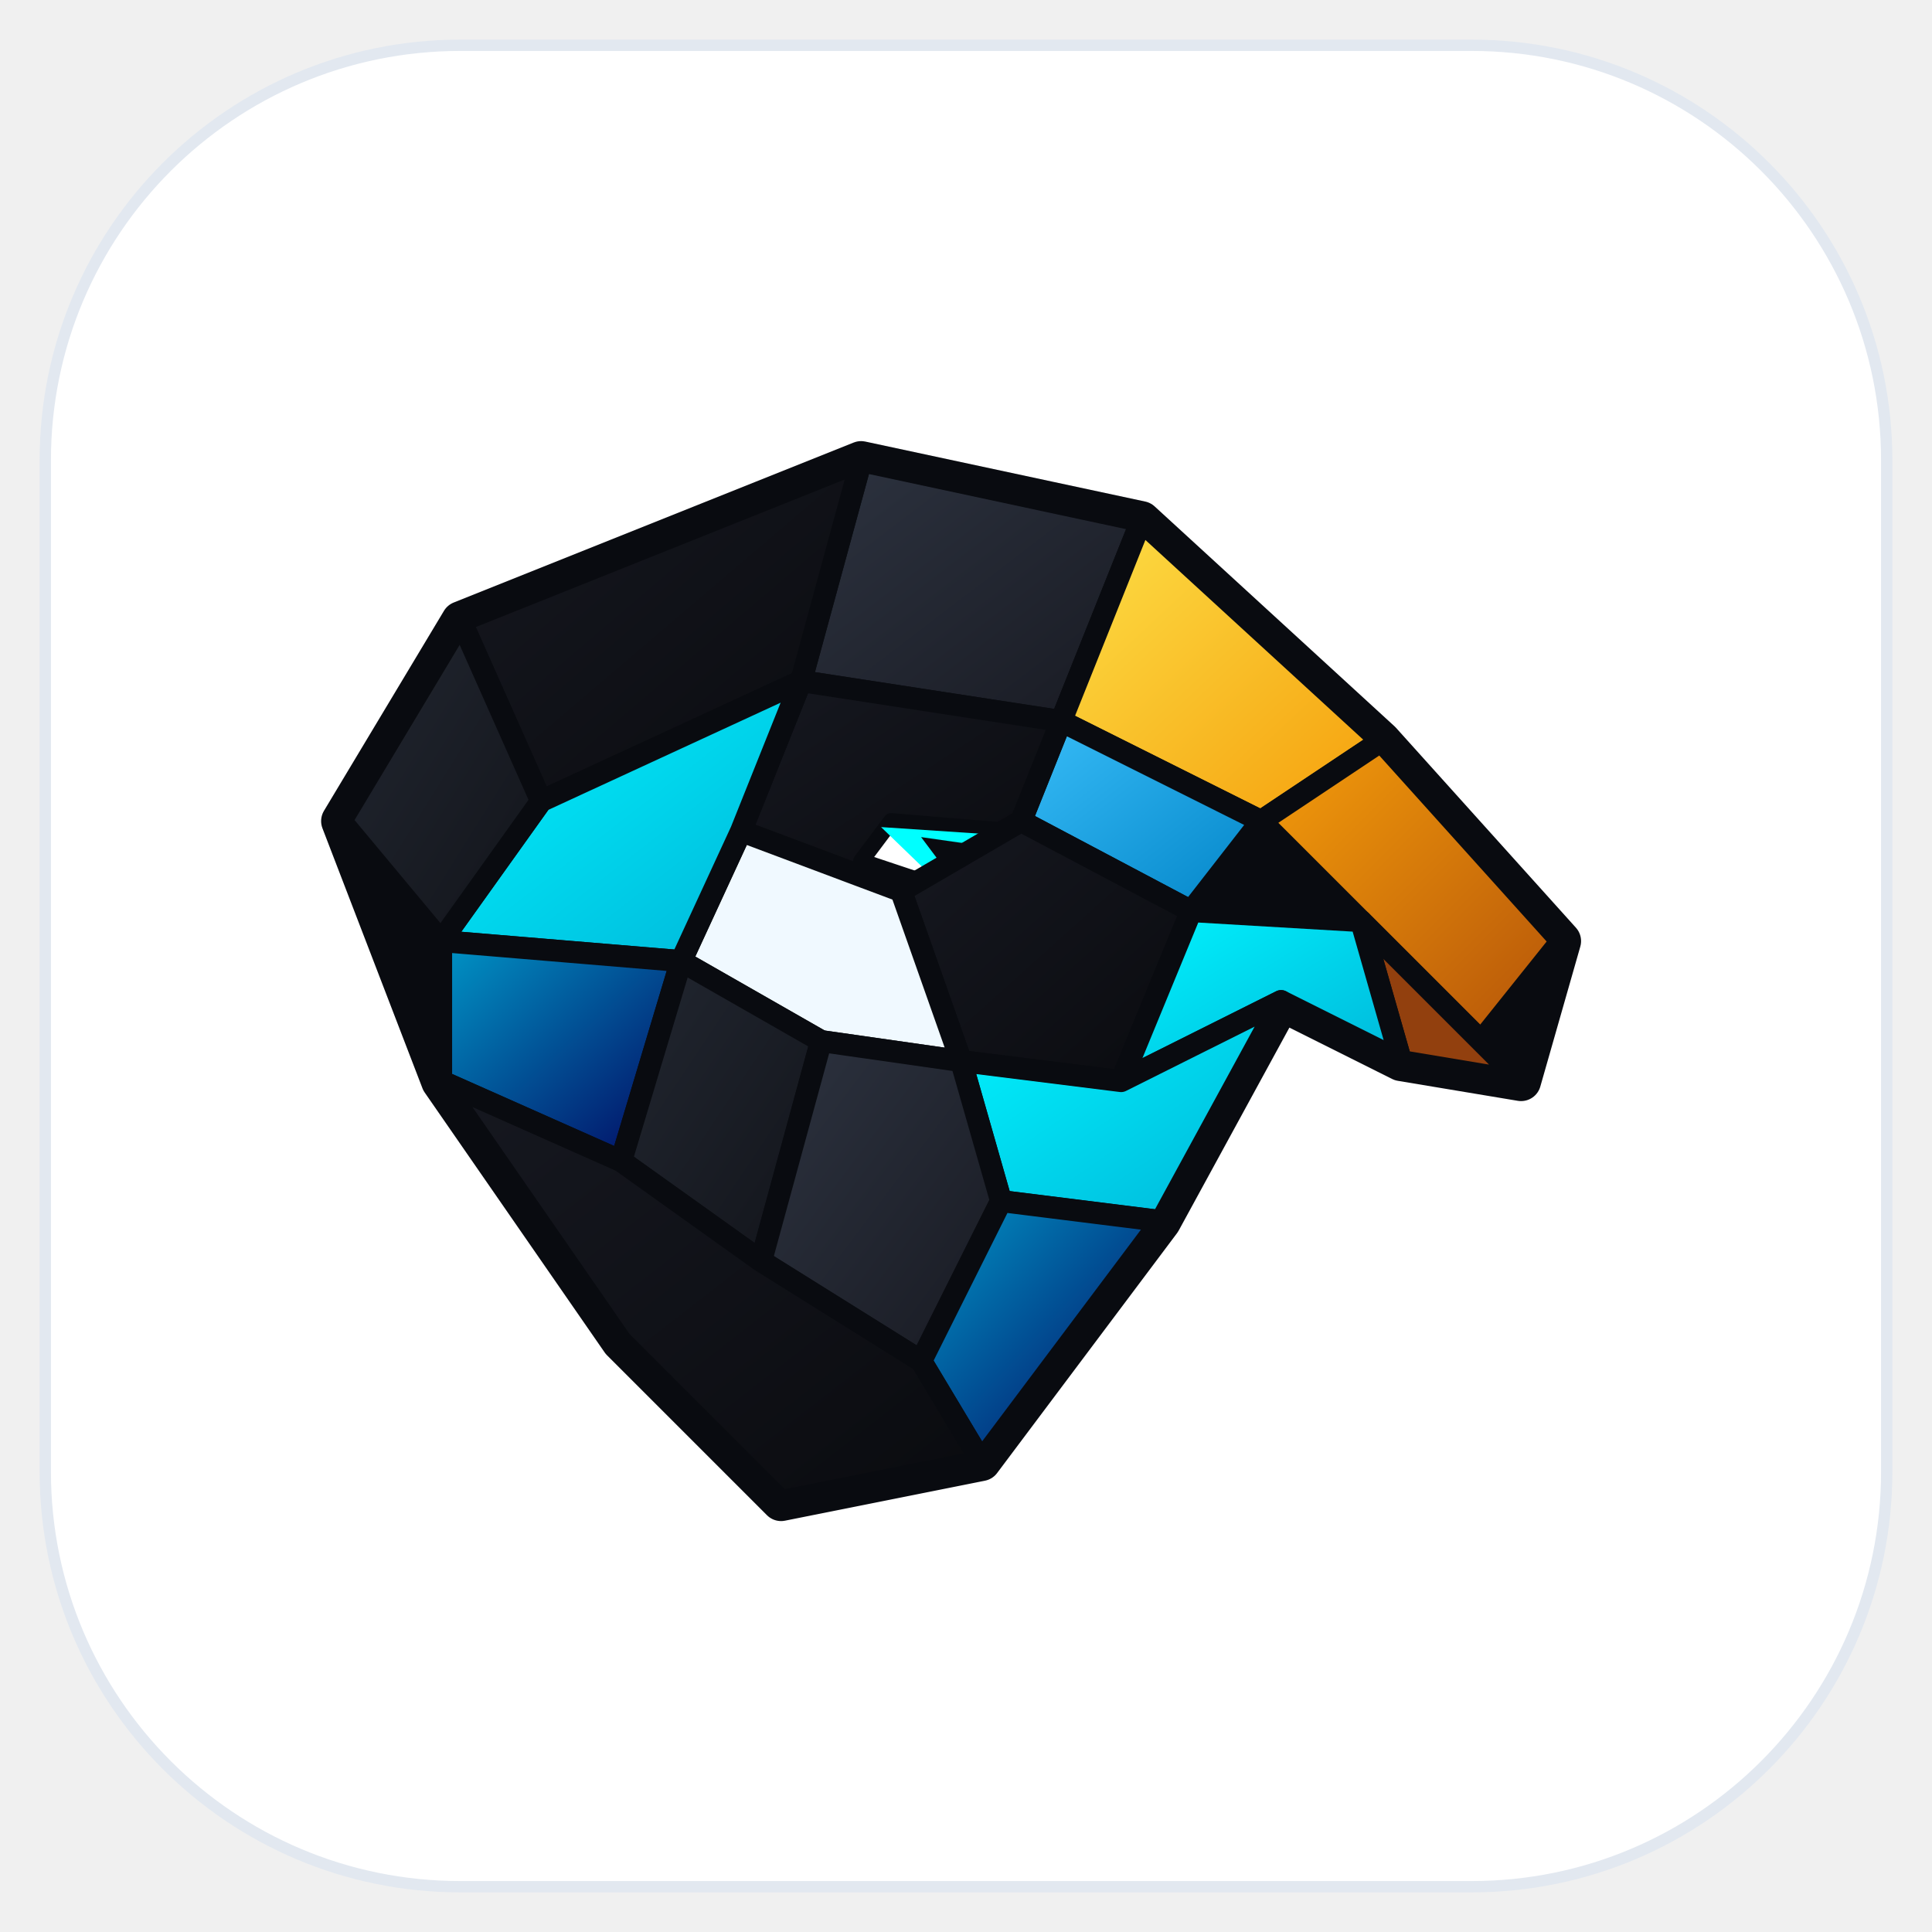
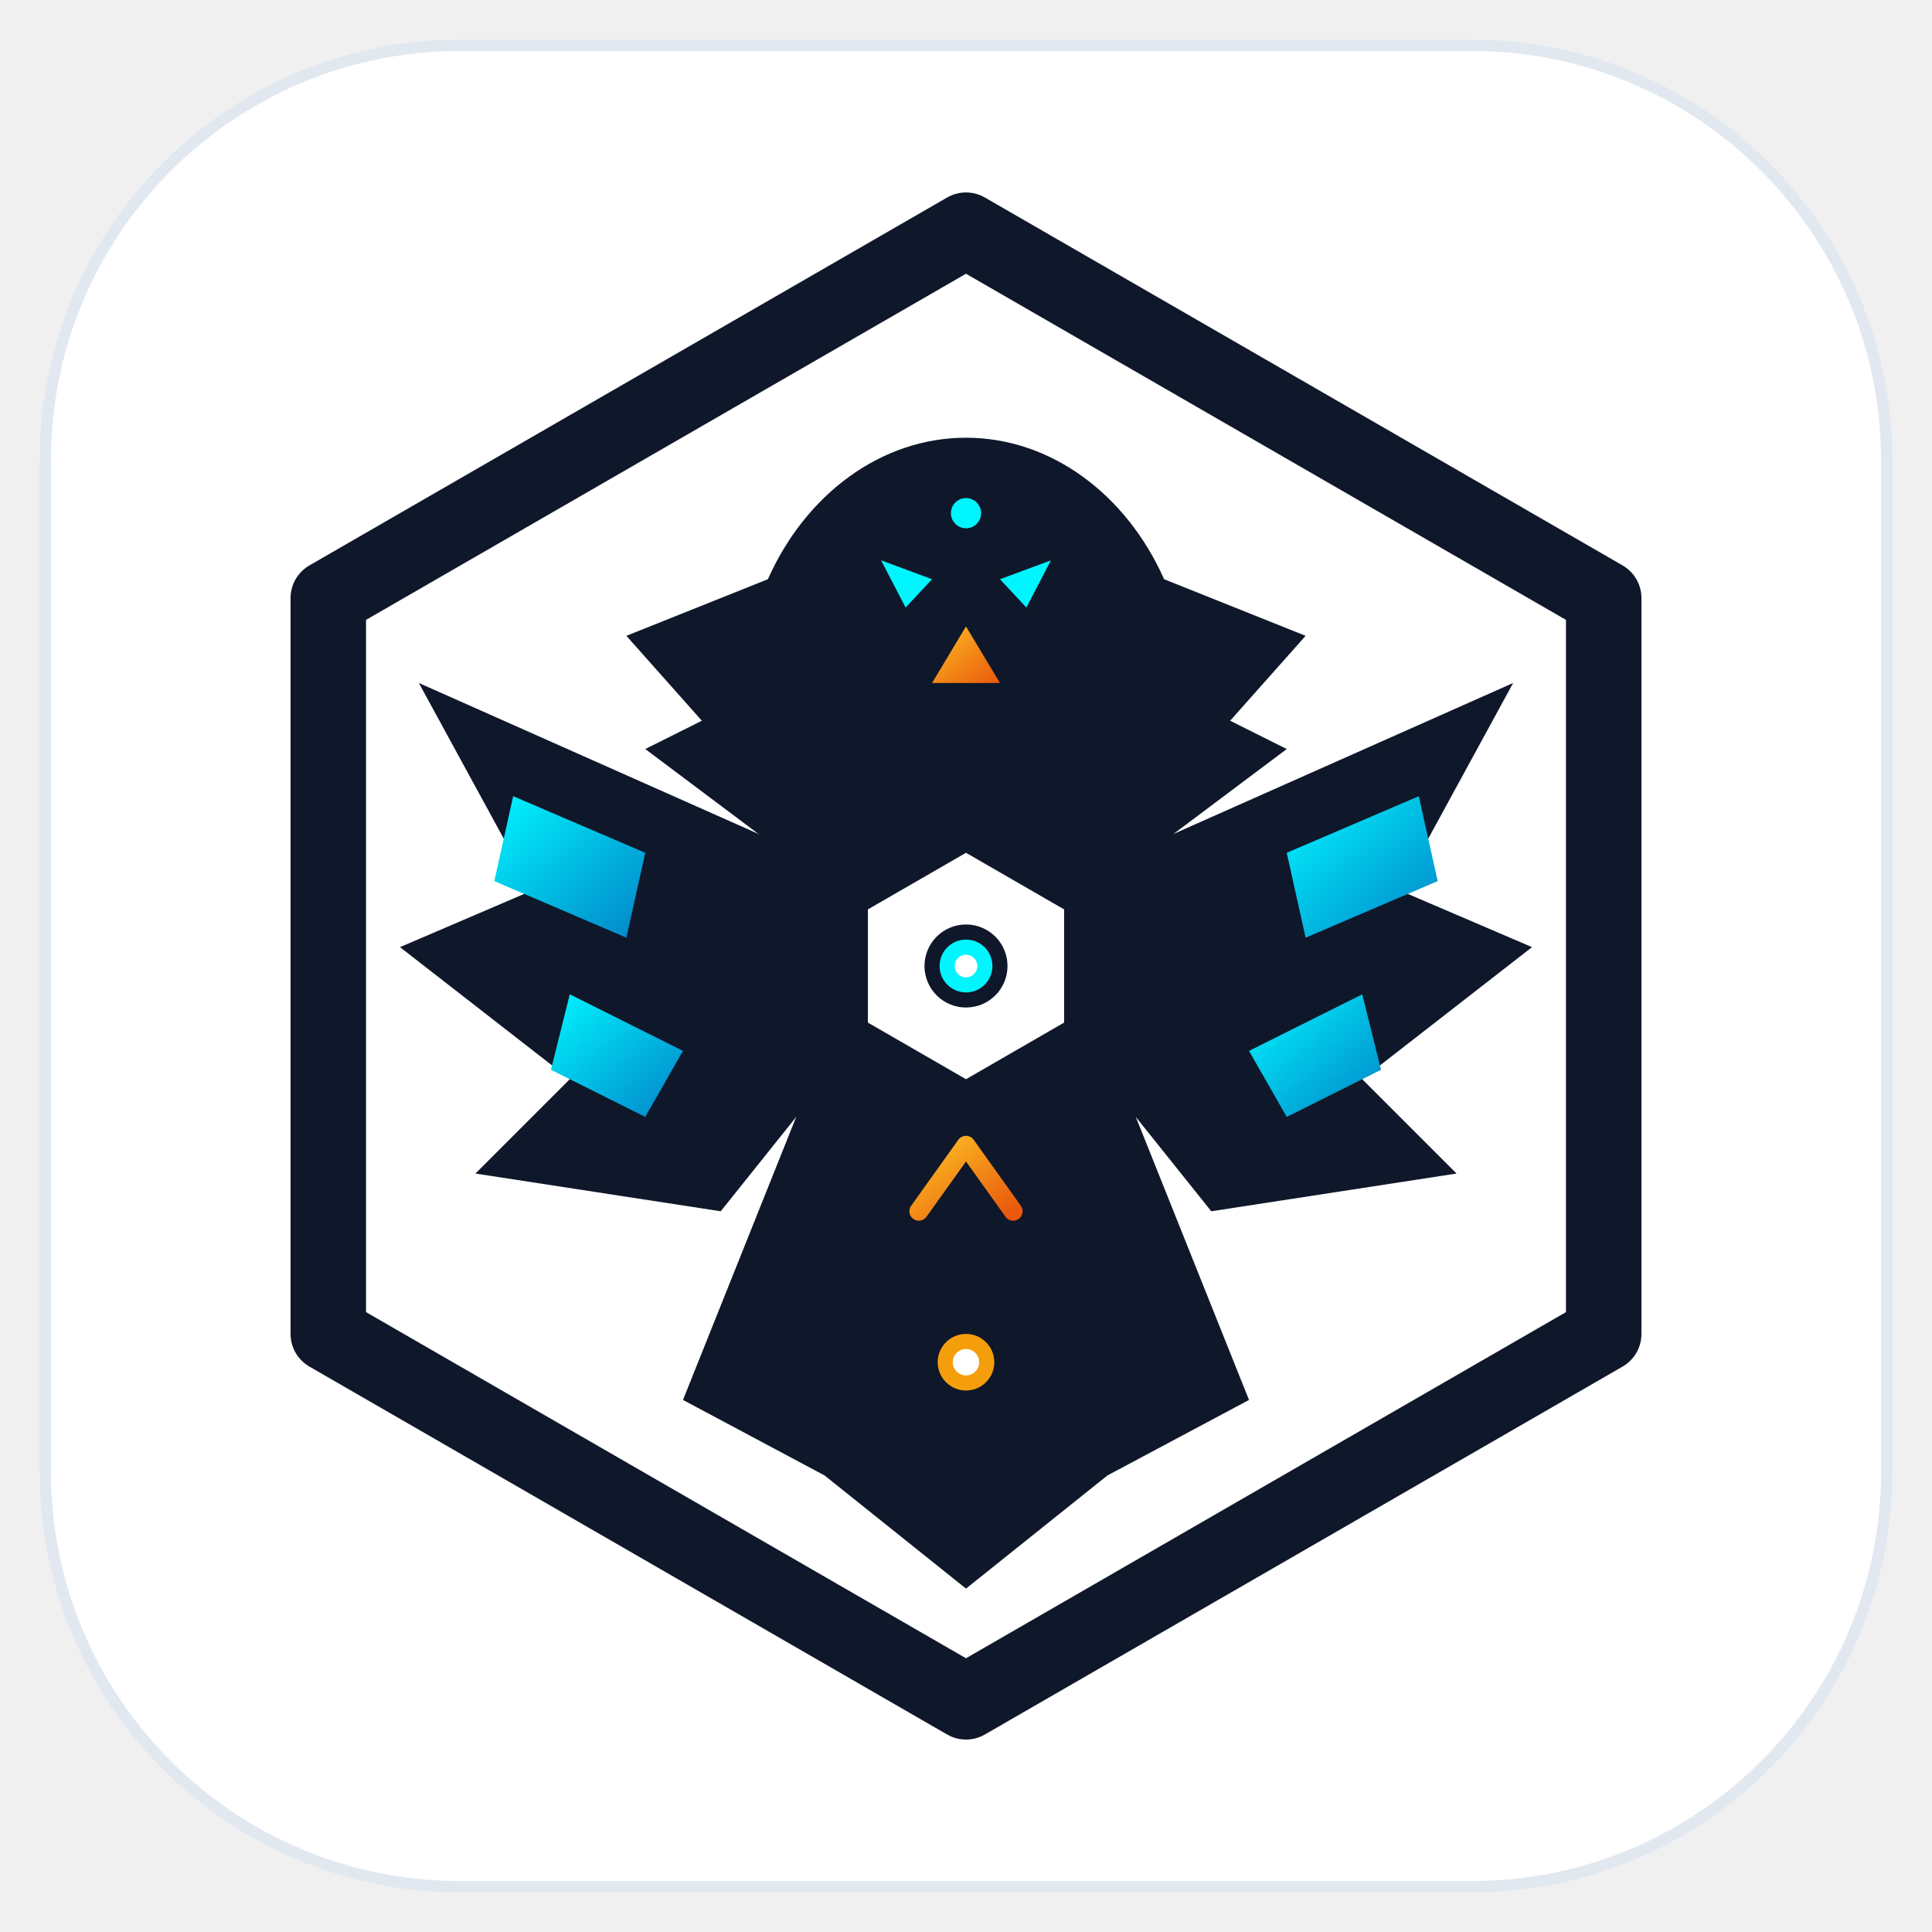
<svg xmlns="http://www.w3.org/2000/svg" viewBox="0 0 1024 1024" width="1024" height="1024">
  <defs>
-     <clipPath id="squircle-badge-clip-a">
+     <clipPath id="squircle-clip-a">
      <rect x="24" y="24" width="976" height="976" rx="220" />
    </clipPath>
-     <linearGradient id="charcoal-top" x1="0%" y1="0%" x2="100%" y2="100%">
-       <stop offset="0%" stop-color="#2d3340" />
-       <stop offset="100%" stop-color="#181a22" />
-     </linearGradient>
-     <linearGradient id="charcoal-mid" x1="0%" y1="0%" x2="100%" y2="100%">
-       <stop offset="0%" stop-color="#222731" />
-       <stop offset="100%" stop-color="#12141a" />
-     </linearGradient>
-     <linearGradient id="charcoal-dark" x1="0%" y1="0%" x2="100%" y2="100%">
-       <stop offset="0%" stop-color="#161820" />
-       <stop offset="100%" stop-color="#0a0b0f" />
-     </linearGradient>
-     <linearGradient id="cyan-electric" x1="0%" y1="0%" x2="100%" y2="100%">
+     <linearGradient id="grad-falcon-cyan" x1="0%" y1="0%" x2="100%" y2="100%">
      <stop offset="0%" stop-color="#00f5ff" />
-       <stop offset="100%" stop-color="#00b4d8" />
-     </linearGradient>
-     <linearGradient id="cyan-glow" x1="0%" y1="0%" x2="100%" y2="100%">
-       <stop offset="0%" stop-color="#38bdf8" />
      <stop offset="100%" stop-color="#0284c7" />
    </linearGradient>
-     <linearGradient id="cyan-deep" x1="0%" y1="0%" x2="100%" y2="100%">
-       <stop offset="0%" stop-color="#0096c7" />
-       <stop offset="100%" stop-color="#03045e" />
-     </linearGradient>
-     <linearGradient id="gold-culmen" x1="0%" y1="0%" x2="100%" y2="100%">
-       <stop offset="0%" stop-color="#fde047" />
-       <stop offset="100%" stop-color="#f59e0b" />
-     </linearGradient>
-     <linearGradient id="gold-hook" x1="0%" y1="0%" x2="100%" y2="100%">
-       <stop offset="0%" stop-color="#f59e0b" />
-       <stop offset="100%" stop-color="#b45309" />
+     <linearGradient id="grad-falcon-amber" x1="0%" y1="0%" x2="100%" y2="100%">
+       <stop offset="0%" stop-color="#fbbf24" />
+       <stop offset="100%" stop-color="#ea580c" />
    </linearGradient>
  </defs>
  <rect x="24" y="24" width="976" height="976" rx="220" fill="#ffffff" stroke="#e2e8f0" stroke-width="6" />
-   <g clip-path="url(#squircle-badge-clip-a)">
-     <g transform="translate(520, 520) scale(1.06) translate(-500, -500)">
-       <polygon points="         240,320 440,240 580,270 700,380 790,480 770,550 710,540 650,510 590,620 500,740 400,760 320,680 230,550 180,420       " fill="#090b10" stroke="#090b10" stroke-width="20" stroke-linejoin="round" />
-       <polygon points="440,240 580,270 540,370 410,350" fill="url(#charcoal-top)" stroke="#090b10" stroke-width="11" stroke-linejoin="round" />
-       <polygon points="240,320 440,240 410,350 280,410" fill="url(#charcoal-dark)" stroke="#090b10" stroke-width="11" stroke-linejoin="round" />
-       <polygon points="580,270 700,380 640,420 540,370" fill="url(#gold-culmen)" stroke="#090b10" stroke-width="11" stroke-linejoin="round" />
-       <polygon points="700,380 790,480 750,530 690,470 640,420" fill="url(#gold-hook)" stroke="#090b10" stroke-width="11" stroke-linejoin="round" />
-       <polygon points="750,530 770,550 710,540 690,470" fill="#92400e" stroke="#090b10" stroke-width="11" stroke-linejoin="round" />
-       <polygon points="540,370 640,420 605,465 520,420" fill="url(#cyan-glow)" stroke="#090b10" stroke-width="11" stroke-linejoin="round" />
-       <polygon points="410,350 540,370 520,420 460,455 380,425" fill="url(#charcoal-dark)" stroke="#090b10" stroke-width="11" stroke-linejoin="round" />
-       <polygon points="455,420 515,425 485,455 440,440" fill="#ffffff" stroke="#090b10" stroke-width="8" stroke-linejoin="round" />
-       <polygon points="450,423 510,427 480,452" fill="#00ffff" />
-       <polygon points="470,428 498,432 482,444" fill="#090b10" />
-       <polygon points="520,420 605,465 570,550 490,540 460,455" fill="url(#charcoal-dark)" stroke="#090b10" stroke-width="11" stroke-linejoin="round" />
-       <polygon points="380,425 460,455 490,540 420,530 350,490" fill="#f0f9ff" stroke="#090b10" stroke-width="11" stroke-linejoin="round" />
-       <polygon points="605,465 690,470 710,540 650,510 570,550" fill="url(#cyan-electric)" stroke="#090b10" stroke-width="11" stroke-linejoin="round" />
-       <polygon points="570,550 650,510 590,620 510,610 490,540" fill="url(#cyan-electric)" stroke="#090b10" stroke-width="11" stroke-linejoin="round" />
-       <polygon points="280,410 410,350 380,425 350,490 230,480" fill="url(#cyan-electric)" stroke="#090b10" stroke-width="11" stroke-linejoin="round" />
-       <polygon points="240,320 280,410 230,480 180,420" fill="url(#charcoal-mid)" stroke="#090b10" stroke-width="11" stroke-linejoin="round" />
-       <polygon points="230,480 350,490 320,590 230,550" fill="url(#cyan-deep)" stroke="#090b10" stroke-width="11" stroke-linejoin="round" />
-       <polygon points="350,490 420,530 390,640 320,590" fill="url(#charcoal-mid)" stroke="#090b10" stroke-width="11" stroke-linejoin="round" />
-       <polygon points="420,530 490,540 510,610 470,690 390,640" fill="url(#charcoal-top)" stroke="#090b10" stroke-width="11" stroke-linejoin="round" />
-       <polygon points="510,610 590,620 500,740 470,690" fill="url(#cyan-deep)" stroke="#090b10" stroke-width="11" stroke-linejoin="round" />
-       <polygon points="320,590 390,640 470,690 500,740 400,760 320,680 230,550" fill="url(#charcoal-dark)" stroke="#090b10" stroke-width="11" stroke-linejoin="round" />
+   <g clip-path="url(#squircle-clip-a)">
+     <g transform="translate(512, 512)">
+       <polygon points="         0,-390         338,-195         338,195         0,390         -338,195         -338,-195       " fill="none" stroke="#0f172a" stroke-width="40" stroke-linejoin="round" />
+       <path d="         M 0,-280         C 45,-280 85,-250 105,-205         L 180,-175         L 140,-130         L 170,-115         L 110,-70         C 120,-30 115,20 90,80         L 150,230         L 75,270         L 0,330         L -75,270         L -150,230         L -90,80         C -115,20 -120,-30 -110,-70         L -170,-115         L -140,-130         L -180,-175         L -105,-205         C -85,-250 -45,-280 0,-280 Z       " fill="#0f172a" />
+       <path d="         M -110,-70         L -290,-150         L -230,-40         L -300,-10         L -210,60         L -260,110         L -130,130         L -90,80         Z       " fill="#0f172a" />
+       <path d="         M 110,-70         L 290,-150         L 230,-40         L 300,-10         L 210,60         L 260,110         L 130,130         L 90,80         Z       " fill="#0f172a" />
+       <path d="M -240,-90 L -170,-60 L -180,-15 L -250,-45 Z" fill="url(#grad-falcon-cyan)" />
+       <path d="M -210,15 L -150,45 L -170,80 L -220,55 Z" fill="url(#grad-falcon-cyan)" />
+       <path d="M 240,-90 L 170,-60 L 180,-15 L 250,-45 Z" fill="url(#grad-falcon-cyan)" />
+       <path d="M 210,15 L 150,45 L 170,80 L 220,55 Z" fill="url(#grad-falcon-cyan)" />
+       <polygon points="         0,-60         52,-30         52,30         0,60         -52,30         -52,-30       " fill="#ffffff" />
+       <circle cx="0" cy="0" r="22" fill="#0f172a" />
+       <circle cx="0" cy="0" r="14" fill="#00f5ff" />
+       <circle cx="0" cy="0" r="6" fill="#ffffff" />
+       <g stroke="url(#grad-falcon-amber)" stroke-width="10" stroke-linecap="round" stroke-linejoin="round">
+         <line x1="0" y1="210" x2="0" y2="95" />
+         <polyline points="-25,130 0,95 25,130" fill="none" />
+       </g>
+       <circle cx="0" cy="210" r="15" fill="#f59e0b" />
+       <circle cx="0" cy="210" r="7" fill="#ffffff" />
+       <polygon points="-45,-215 -18,-205 -32,-190" fill="#00f5ff" />
+       <polygon points="45,-215 18,-205 32,-190" fill="#00f5ff" />
+       <polygon points="0,-180 18,-150 -18,-150" fill="url(#grad-falcon-amber)" />
+       <circle cx="0" cy="-240" r="8" fill="#00f5ff" />
    </g>
  </g>
</svg>
